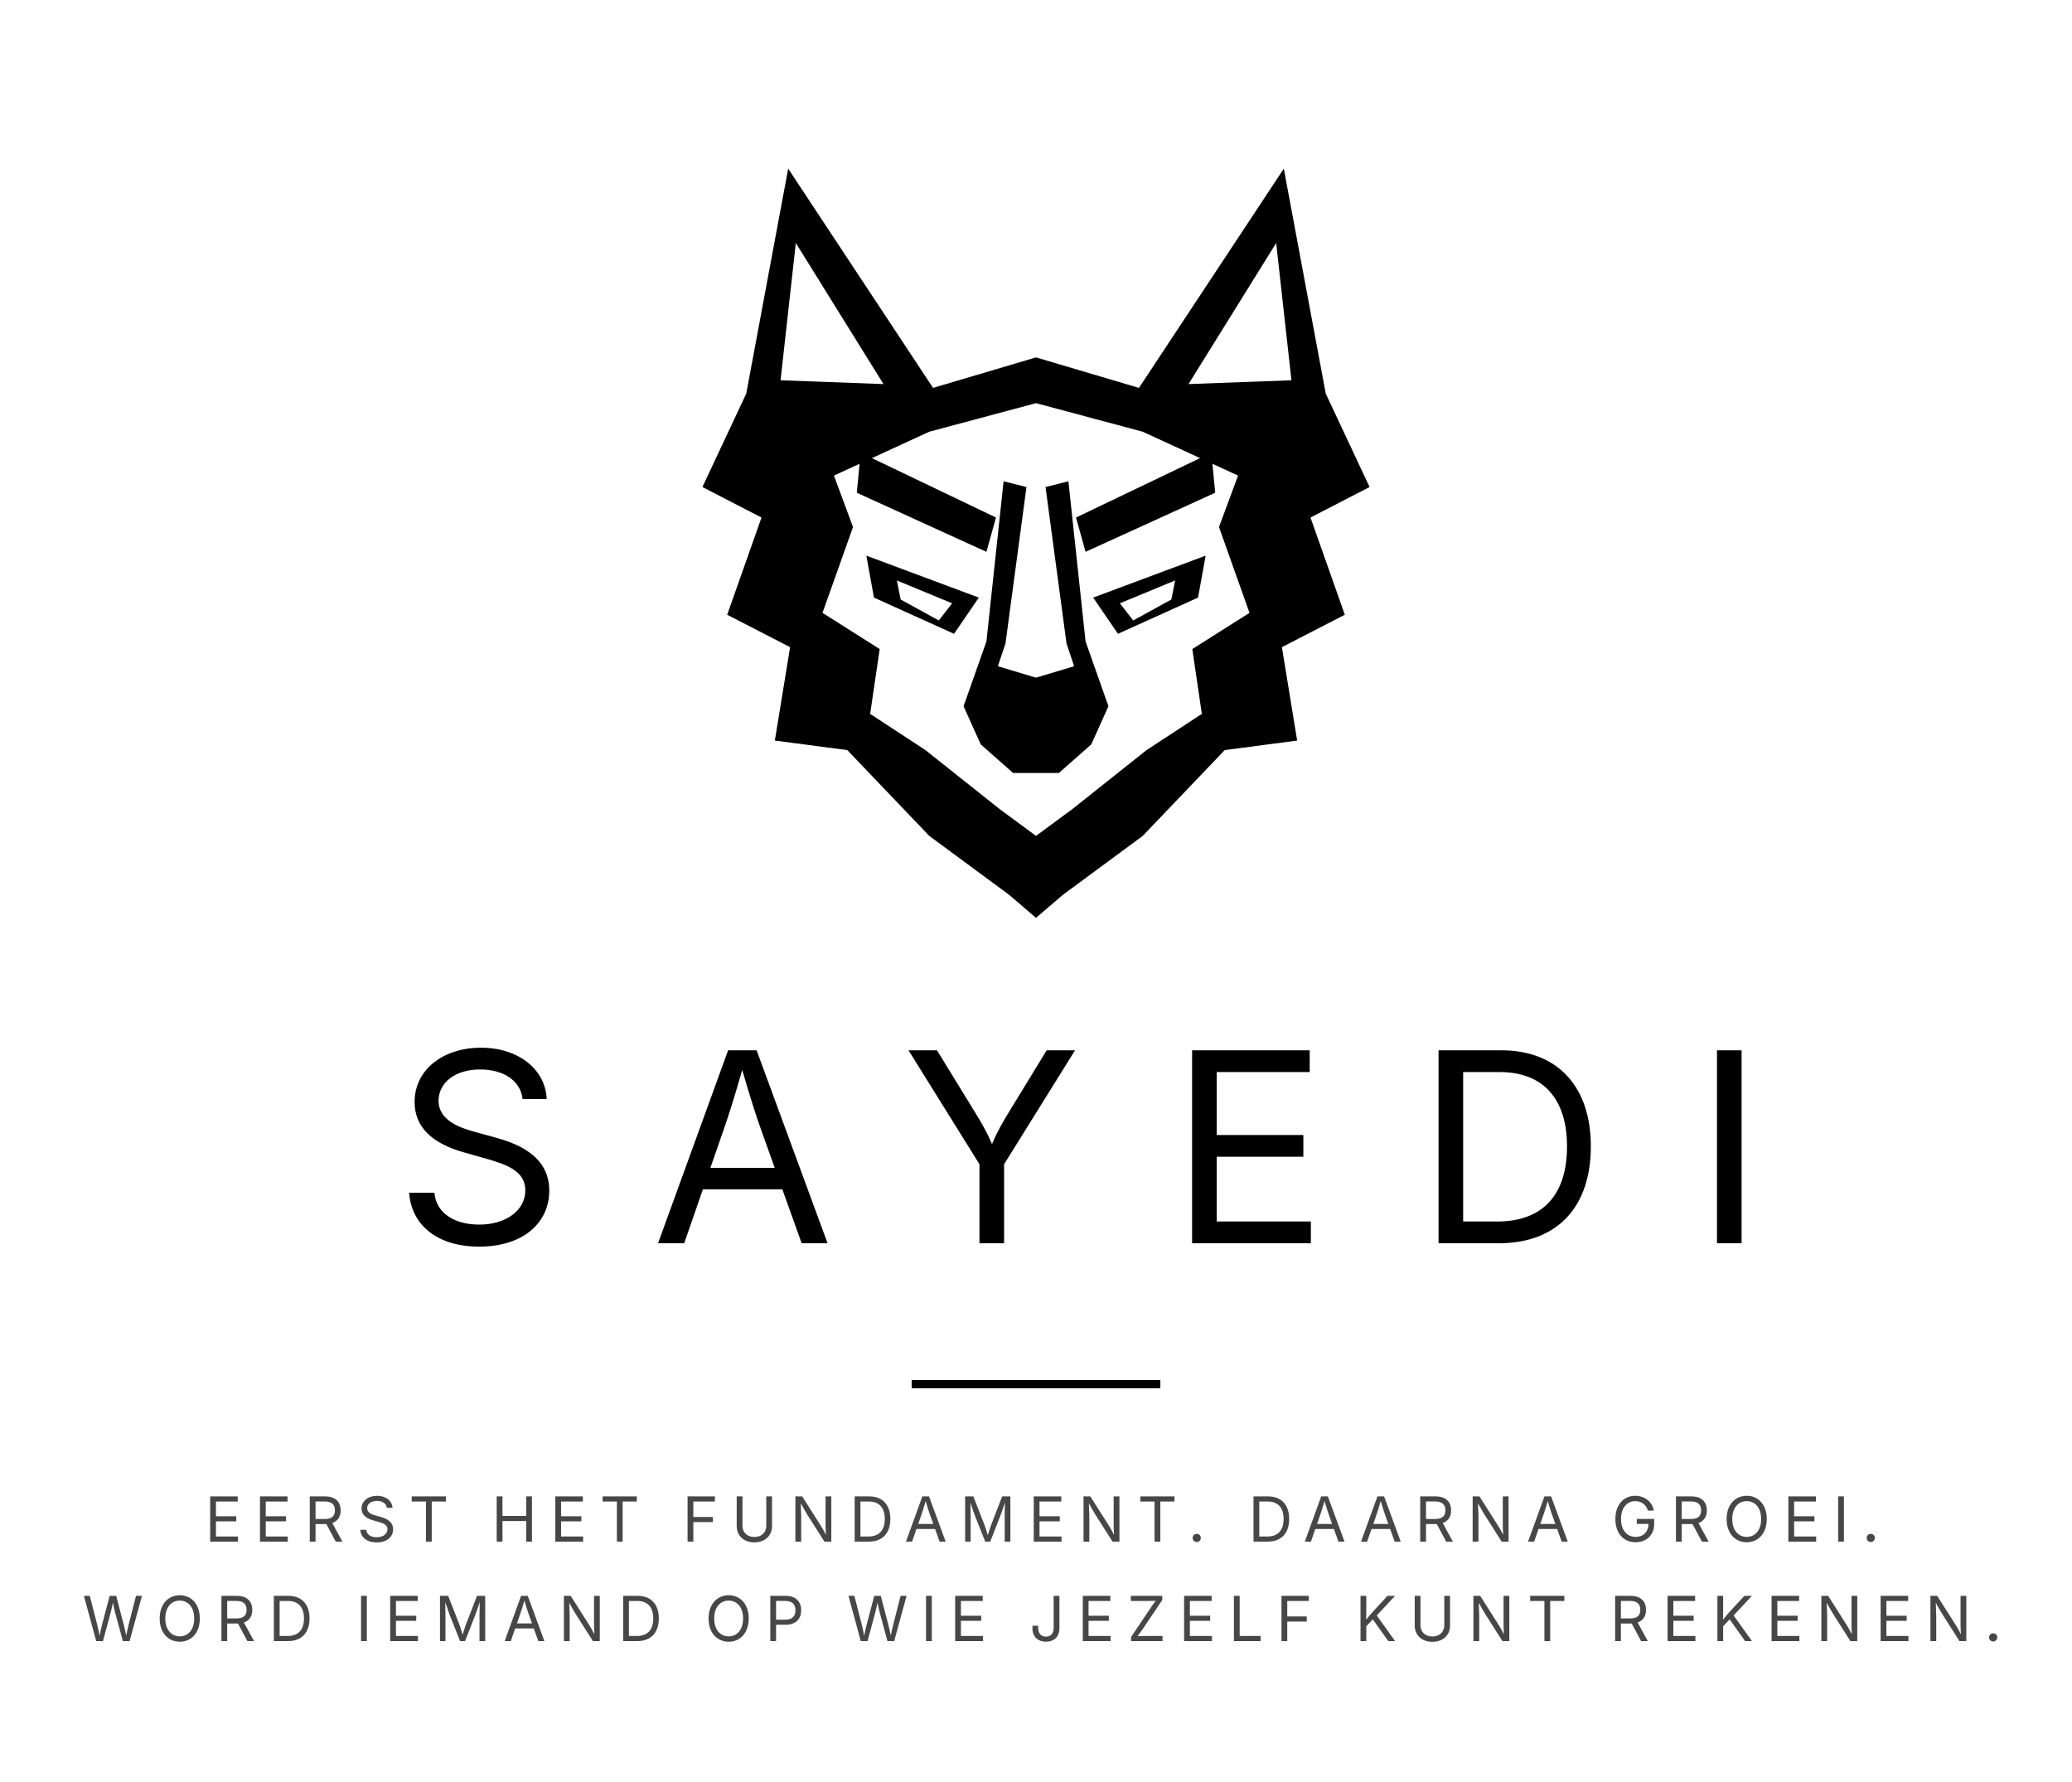
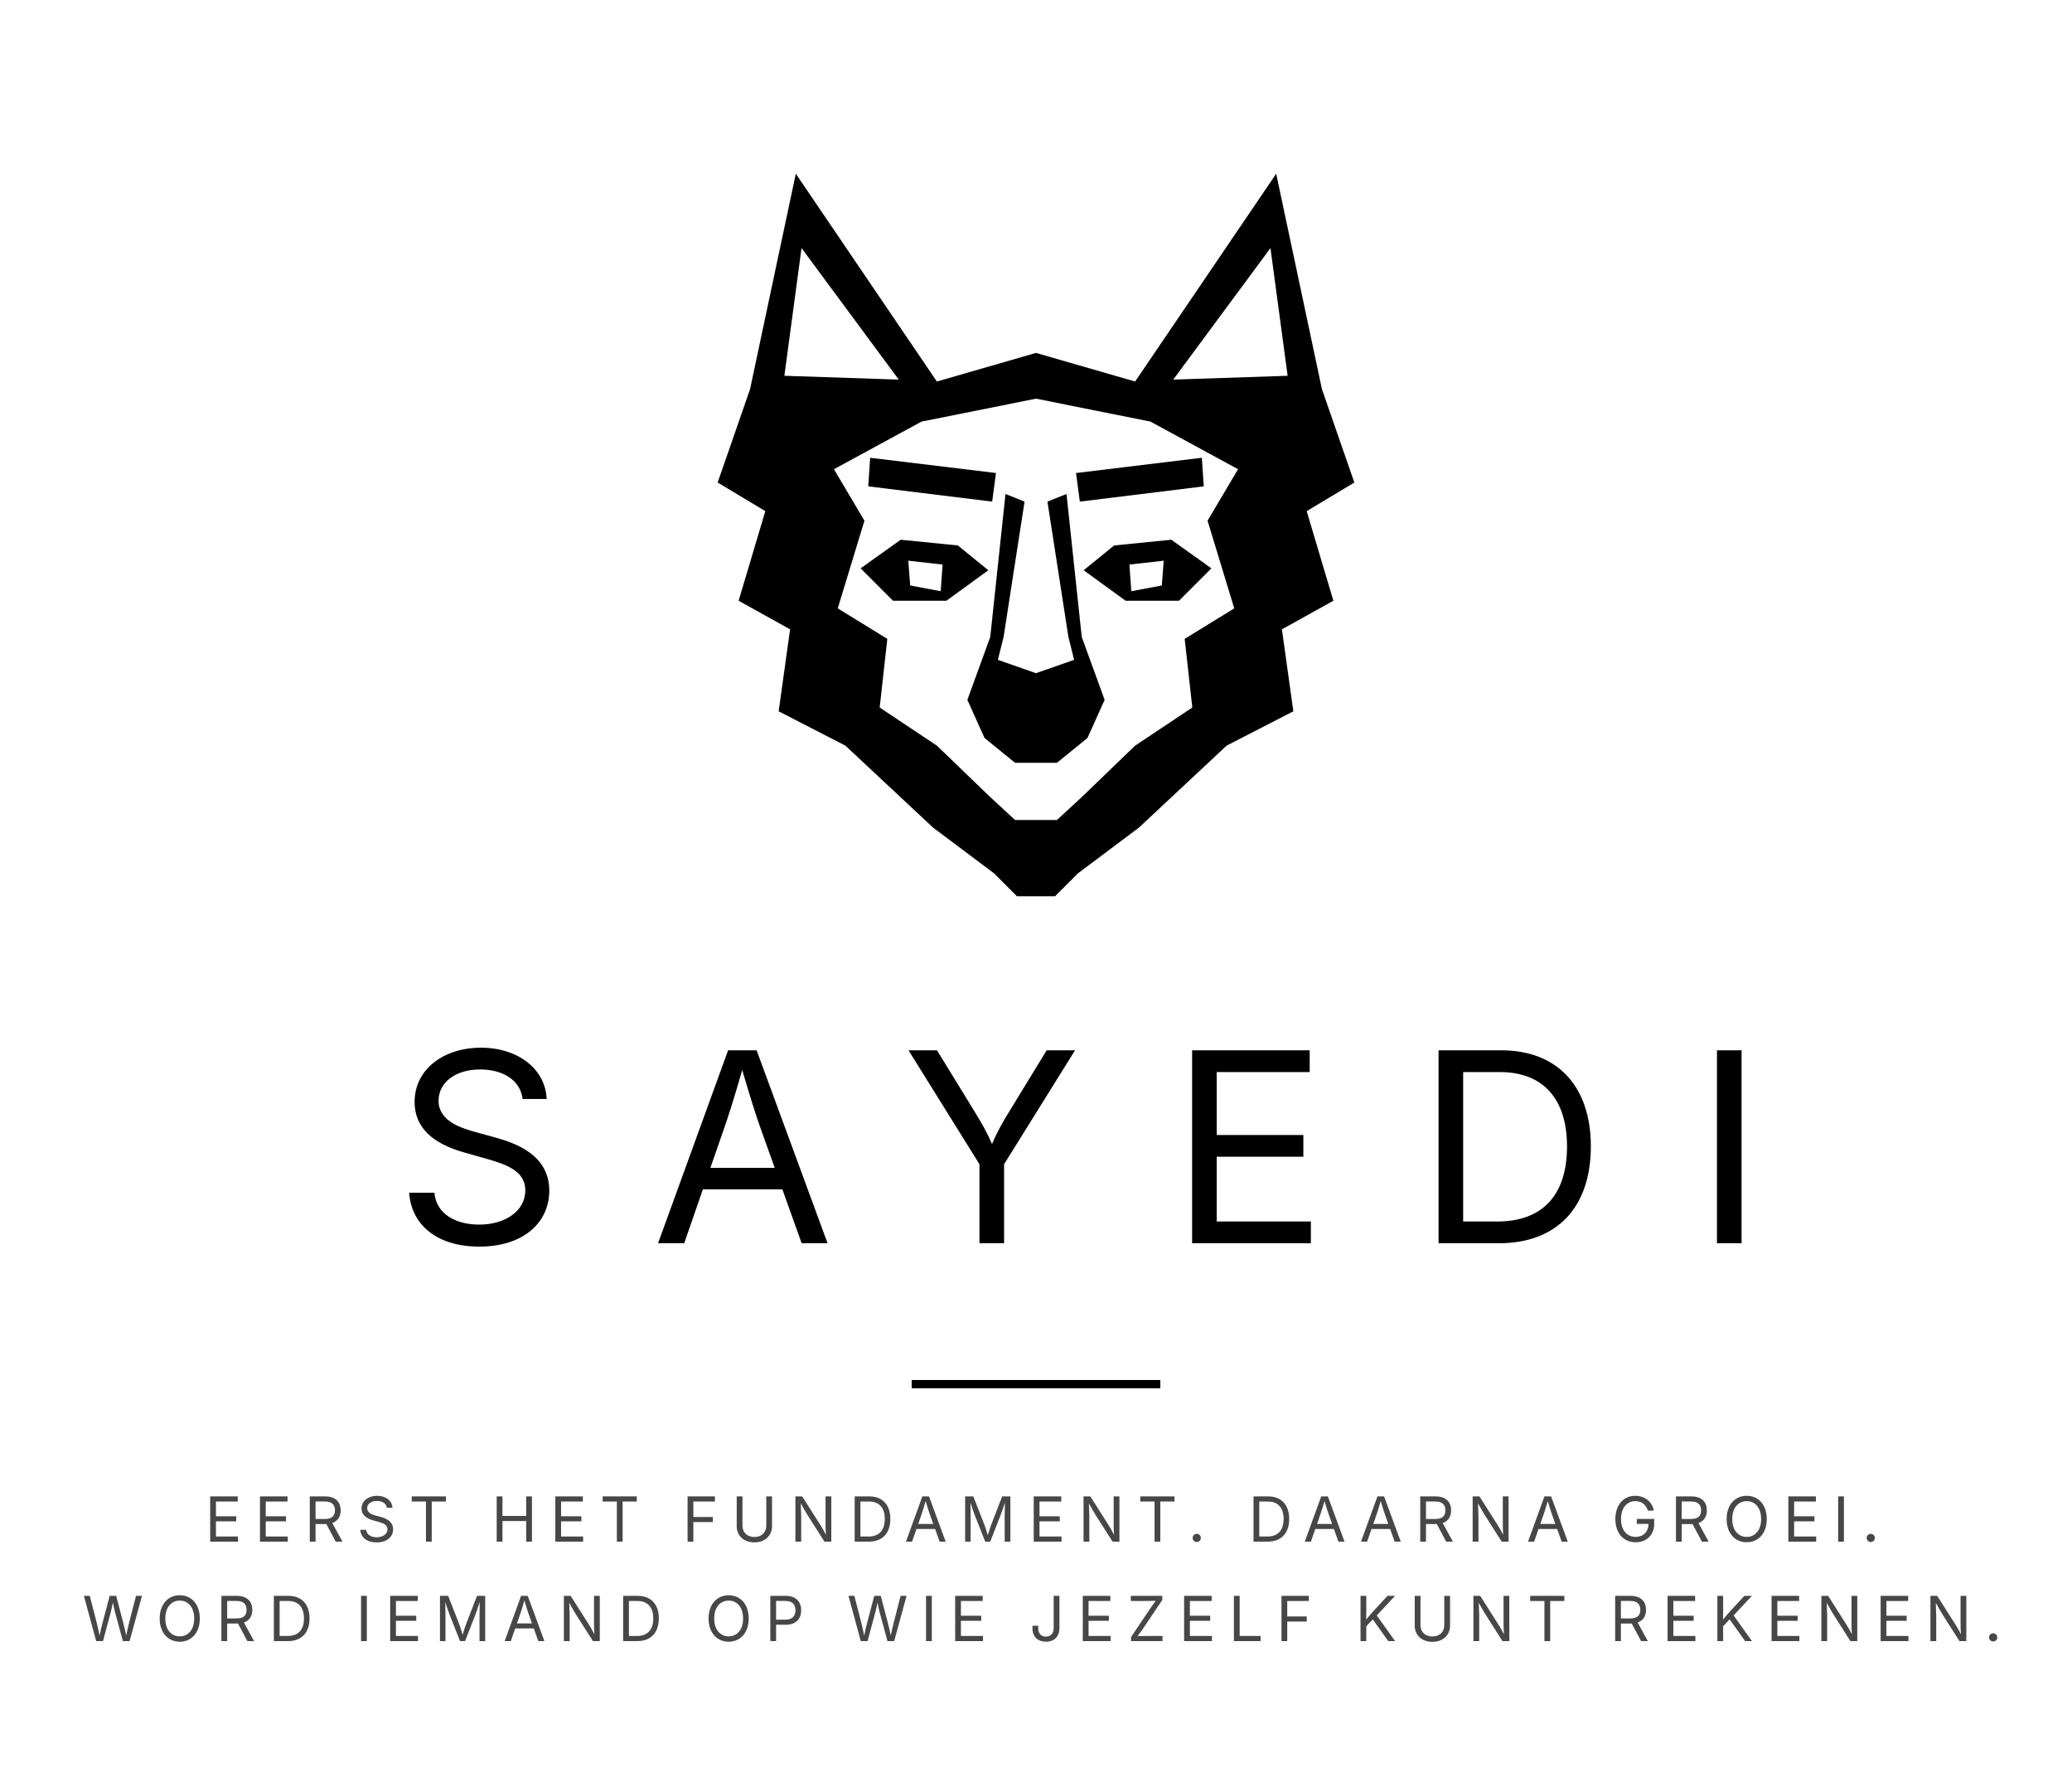
<svg xmlns="http://www.w3.org/2000/svg" viewBox="0 0 1000 860" role="img" aria-label="Sayedi — eerst het fundament, daarna groei">
  <g fill="currentColor">
-     <g transform="translate(270,40) scale(0.46)">
-       <path fill-rule="evenodd" d="         M240 90 L196 326 L150 424 L212 456 L176 558 L242 592 L226 690 L302 700         L388 790 L472 852 L500 876         L528 852 L612 790 L698 700 L774 690 L758 592 L824 558 L788 456 L850 424 L804 326 L760 90         L608 320 L500 288 L392 320 Z         M248 168 L232 312 L340 316 Z         M752 168 L768 312 L660 316 Z         M500 336 L388 366 L288 412 L308 466 L276 556 L336 594 L326 662 L384 700 L462 762 L500 790         L538 762 L616 700 L674 662 L664 594 L724 556 L692 466 L712 412 L612 366 Z       " />
-       <path d="M316 388 L458 456 L448 492 L312 430 Z" />
-       <path d="M684 388 L542 456 L552 492 L688 430 Z" />
-       <path fill-rule="evenodd" d="M322 496 L440 540 L414 578 L330 540 Z                                    M354 522 L412 546 L398 564 L358 542 Z" />
-       <path fill-rule="evenodd" d="M678 496 L560 540 L586 578 L670 540 Z                                    M646 522 L588 546 L602 564 L642 542 Z" />
-       <path fill-rule="evenodd" d="         M466 418 L448 586 L424 654 L442 694 L476 724 L524 724 L558 694 L576 654 L552 586 L534 418         L510 424 L532 588 L540 612 L500 624 L460 612 L468 588 L490 424 Z" />
+     <g transform="translate(270,36) scale(0.46)">
+       <path fill-rule="evenodd" d="           M248 104 L200 330 L166 428 L216 458 L188 552 L242 582 L230 668 L300 704 L392 790           L456 838 L480 862 L520 862 L544 838           L608 790 L700 704 L770 668 L758 582 L812 552 L784 458 L834 428 L800 330 L752 104           L604 322 L500 292 L396 322 Z           M254 182 L236 316 L356 320 Z           M746 182 L764 316 L644 320 Z           M500 340 L380 364 L288 414 L320 468 L292 560 L344 592 L336 664 L396 704 L452 758 L478 782           L522 782 L548 758 L604 704 L664 664 L656 592 L708 560 L680 468 L712 414 L620 364 Z         " />
+       <path d="M326 402 L458 418 L454 448 L324 432 Z" />
+       <path d="M674 402 L542 418 L546 448 L676 432 Z" />
+       <path fill-rule="evenodd" d="M316 518 L358 488 L418 494 L450 520 L406 552 L350 552 Z                                      M366 510 L402 514 L400 542 L368 536 Z" />
+       <path fill-rule="evenodd" d="M684 518 L642 488 L582 494 L550 520 L594 552 L650 552 Z                                      M634 510 L598 514 L600 542 L632 536 Z" />
+       <path fill-rule="evenodd" d="           M468 440 L452 590 L428 656 L446 696 L478 722 L522 722 L554 696 L572 656 L548 590 L532 440           L512 448 L534 590 L540 614 L500 628 L460 614 L466 590 L488 448 Z" />
    </g>
    <text x="521" y="600" text-anchor="middle" font-size="128" letter-spacing="42" font-family="Inter, 'Helvetica Neue', Helvetica, Arial, sans-serif" font-weight="400">SAYEDI</text>
    <rect x="440" y="666" width="120" height="4" />
    <text x="503" y="744" text-anchor="middle" font-size="30" letter-spacing="6" fill-opacity="0.72" font-family="Inter, 'Helvetica Neue', Helvetica, Arial, sans-serif">EERST HET FUNDAMENT. DAARNA GROEI.</text>
    <text x="503" y="792" text-anchor="middle" font-size="30" letter-spacing="6" fill-opacity="0.72" font-family="Inter, 'Helvetica Neue', Helvetica, Arial, sans-serif">WORD IEMAND OP WIE JEZELF KUNT REKENEN.</text>
  </g>
</svg>
